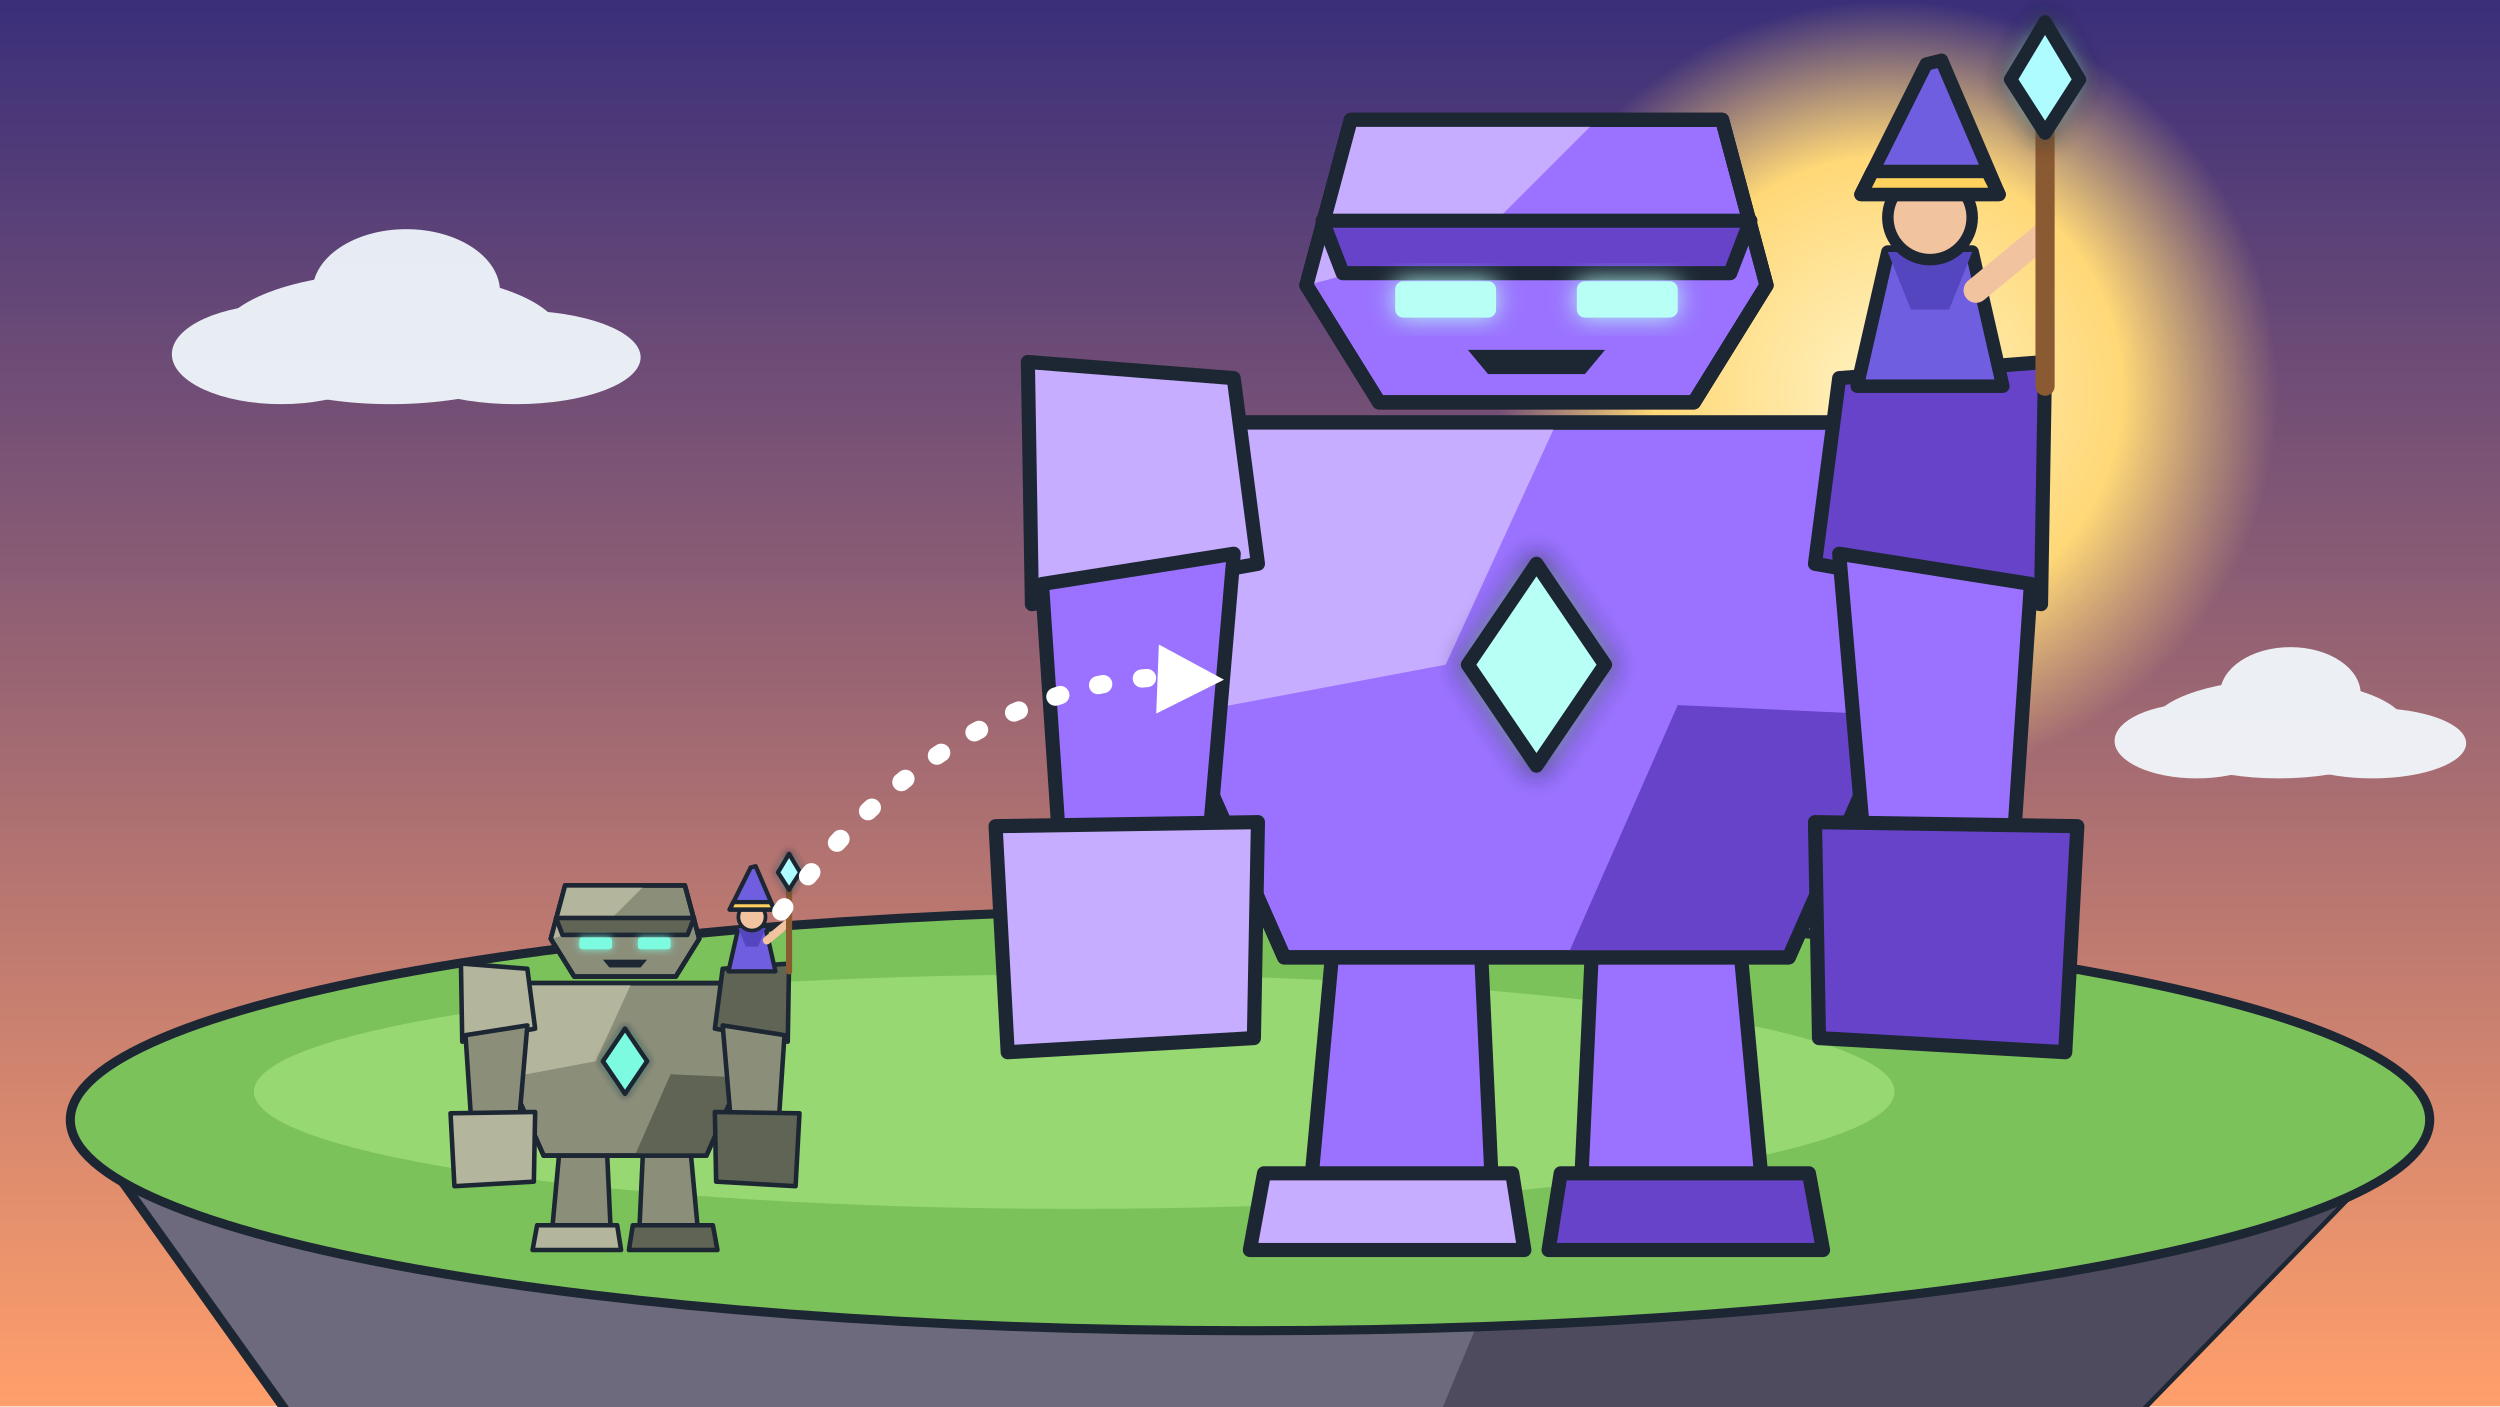
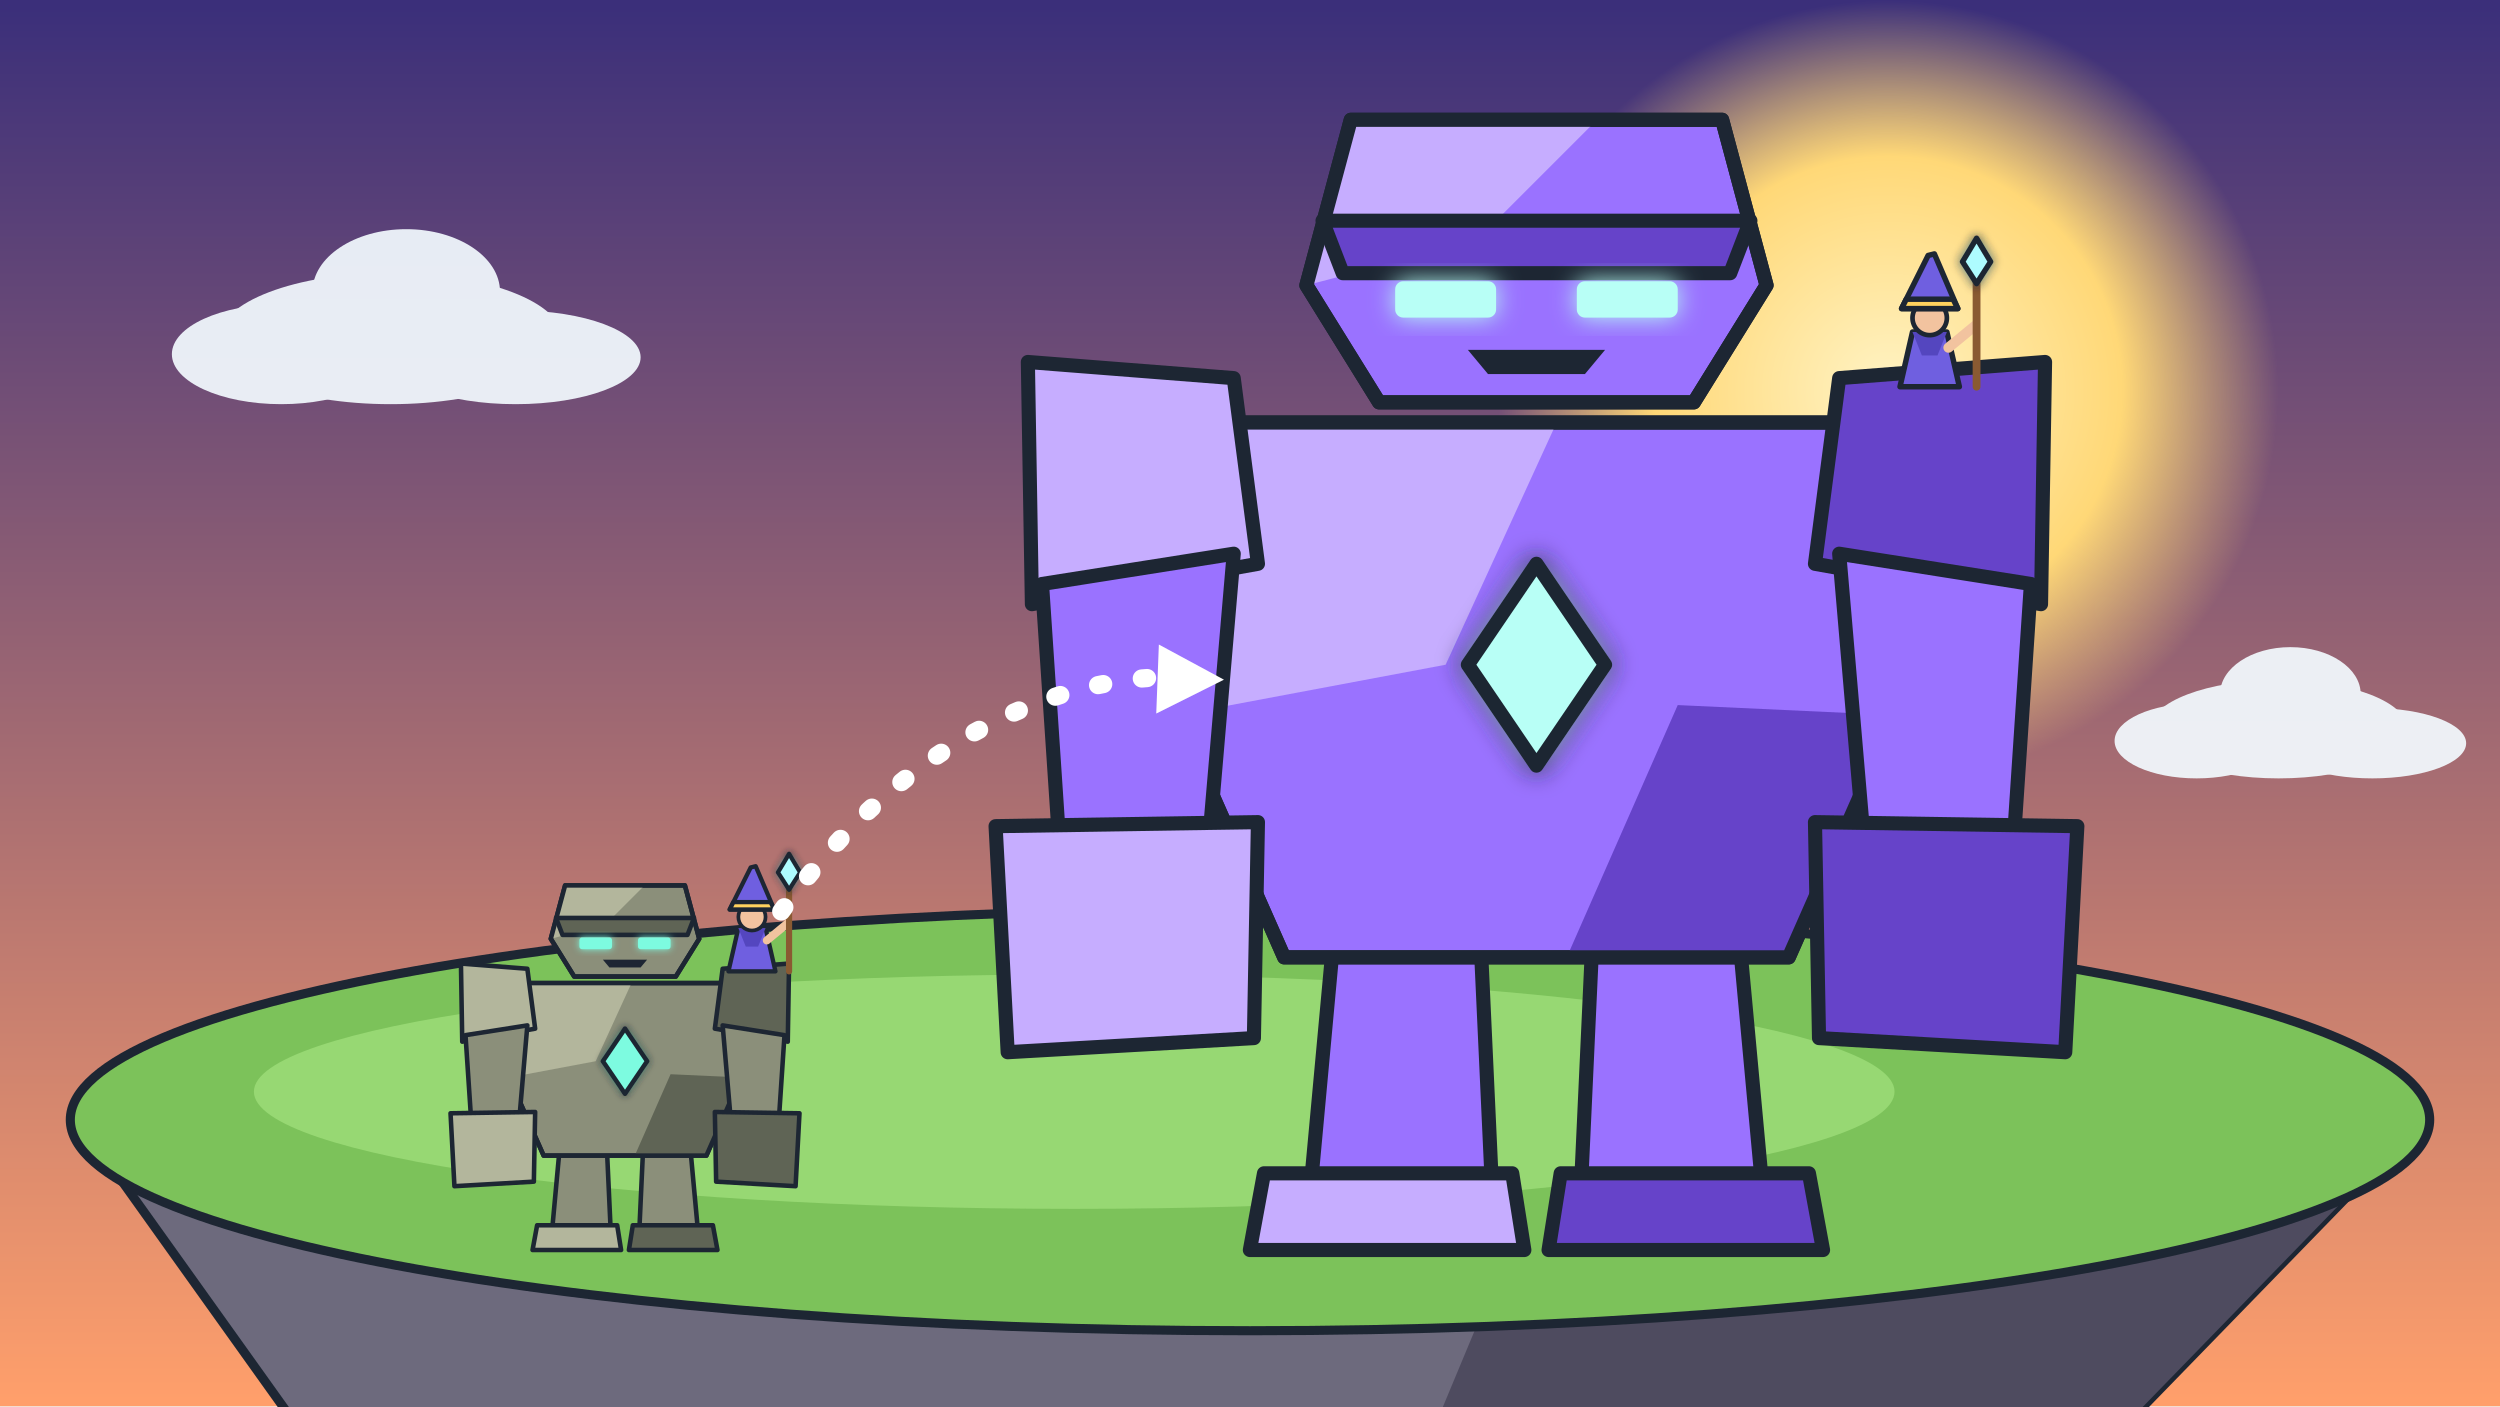
<svg xmlns="http://www.w3.org/2000/svg" width="1920" height="1080" viewBox="0 0 1920 1080">
  <defs>
    <linearGradient id="sky" x1="0" y1="0" x2="0" y2="1">
      <stop offset="0" stop-color="#3b2f7a" />
      <stop offset="1" stop-color="#ff9f6b" />
    </linearGradient>
    <radialGradient id="sun">
      <stop offset="0" stop-color="#fff3c4" />
      <stop offset="0.6" stop-color="#ffd877" />
      <stop offset="1" stop-color="#ffd877" stop-opacity="0" />
    </radialGradient>
    <filter id="glow" x="-50%" y="-50%" width="200%" height="200%">
      <feGaussianBlur stdDeviation="6" result="b" />
      <feMerge>
        <feMergeNode in="b" />
        <feMergeNode in="SourceGraphic" />
      </feMerge>
    </filter>
  </defs>
  <rect width="100%" height="100%" fill="url(#sky)" />
  <circle cx="1450" cy="300" r="300" fill="url(#sun)" />
  <g transform="translate(300 260) scale(1.2)" fill="#f3fbff" opacity="0.92">
    <ellipse cx="0" cy="0" rx="110" ry="42" />
    <ellipse cx="-70" cy="10" rx="70" ry="32" />
    <ellipse cx="80" cy="12" rx="80" ry="30" />
    <ellipse cx="10" cy="-30" rx="60" ry="40" />
  </g>
  <g transform="translate(1750 560) scale(0.9)" fill="#f3fbff" opacity="0.92">
    <ellipse cx="0" cy="0" rx="110" ry="42" />
    <ellipse cx="-70" cy="10" rx="70" ry="32" />
    <ellipse cx="80" cy="12" rx="80" ry="30" />
    <ellipse cx="10" cy="-30" rx="60" ry="40" />
  </g>
  <polygon points="60.0,860 420.0,1364.0 825.0,1760.0 1230.0,1508.0 1860.0,860" fill="#6d6a7d" stroke="#1d2633" stroke-width="7" stroke-linejoin="round" />
  <polygon points="825.0,1760.0 1230.0,1508.0 1860.0,860 1140.0,1004.0" fill="#4e4b5f" />
  <ellipse cx="960" cy="860" rx="906.0" ry="162.0" fill="#7cc25a" stroke="#1d2633" stroke-width="7" />
  <ellipse cx="825.0" cy="838.4" rx="630.0" ry="90.0" fill="#97d873" />
  <g transform="translate(1180 960) scale(1.55)">
    <polygon points="-100,-160 -28,-160 -22,-30 -112,-30" fill="#9a72ff" stroke="#1d2633" stroke-width="7" stroke-linejoin="round" />
    <polygon points="-135,-38 -12,-38 -6,0 -142,0" fill="#c6adff" stroke="#1d2633" stroke-width="7" stroke-linejoin="round" />
    <polygon points="100,-160 28,-160 22,-30 112,-30" fill="#9a72ff" stroke="#1d2633" stroke-width="7" stroke-linejoin="round" />
    <polygon points="135,-38 12,-38 6,0 142,0" fill="#6643c9" stroke="#1d2633" stroke-width="7" stroke-linejoin="round" />
    <polygon points="-155,-410 155,-410 178,-265 125,-145 -125,-145 -178,-265" fill="#9a72ff" stroke="#1d2633" stroke-width="7" stroke-linejoin="round" />
    <polygon points="-155,-410 10,-410 -45,-290 -178,-265" fill="#c6adff" />
    <polygon points="178,-265 125,-145 15,-145 70,-270" fill="#6643c9" />
    <polygon points="-155,-410 155,-410 178,-265 125,-145 -125,-145 -178,-265" fill="none" stroke="#1d2633" stroke-width="7" stroke-linejoin="round" />
    <g filter="url(#glow)">
      <polygon points="0,-340 34,-290 0,-240 -34,-290" fill="#b8fff6" stroke="#1d2633" stroke-width="7" stroke-linejoin="round" />
    </g>
    <polygon points="-252,-440 -150,-432 -138,-340 -250,-320" fill="#c6adff" stroke="#1d2633" stroke-width="7" stroke-linejoin="round" />
    <polygon points="-245,-330 -150,-345 -162,-205 -236,-195" fill="#9a72ff" stroke="#1d2633" stroke-width="7" stroke-linejoin="round" />
    <polygon points="-268,-210 -138,-212 -140,-105 -262,-98" fill="#c6adff" stroke="#1d2633" stroke-width="7" stroke-linejoin="round" />
    <polygon points="252,-440 150,-432 138,-340 250,-320" fill="#6643c9" stroke="#1d2633" stroke-width="7" stroke-linejoin="round" />
    <polygon points="245,-330 150,-345 162,-205 236,-195" fill="#9a72ff" stroke="#1d2633" stroke-width="7" stroke-linejoin="round" />
    <polygon points="268,-210 138,-212 140,-105 262,-98" fill="#6643c9" stroke="#1d2633" stroke-width="7" stroke-linejoin="round" />
    <polygon points="-92,-560 92,-560 114,-478 78,-420 -78,-420 -114,-478" fill="#9a72ff" stroke="#1d2633" stroke-width="7" stroke-linejoin="round" />
    <polygon points="-92,-560 30,-560 -30,-500 -114,-478" fill="#c6adff" />
    <polygon points="-92,-560 92,-560 114,-478 78,-420 -78,-420 -114,-478" fill="none" stroke="#1d2633" stroke-width="7" stroke-linejoin="round" />
    <polygon points="-106,-510 106,-510 96,-484 -96,-484" fill="#6643c9" stroke="#1d2633" stroke-width="7" stroke-linejoin="round" />
    <g filter="url(#glow)">
      <rect x="-70" y="-480" width="50" height="18" rx="4" fill="#b8fff6" />
      <rect x="20" y="-480" width="50" height="18" rx="4" fill="#b8fff6" />
    </g>
    <polygon points="-34,-446 34,-446 24,-434 -24,-434" fill="#1d2633" />
-     <g transform="translate(195 -428) scale(0.95)">
-       <polygon points="-38,0 38,0 22,-70 -22,-70" fill="#6f5fe0" stroke="#1d2633" stroke-width="7" stroke-linejoin="round" />
-       <polygon points="-22,-70 22,-70 10,-40 -10,-40" fill="#5446bf" />
-       <circle cx="0" cy="-88" r="22" fill="#f2c39f" stroke="#1d2633" stroke-width="6" />
-       <polygon points="-36,-100 36,-100 6,-170 -2,-168" fill="#6f5fe0" stroke="#1d2633" stroke-width="7" stroke-linejoin="round" />
-       <polygon points="-36,-100 36,-100 30,-112 -30,-112" fill="#ffd25e" stroke="#1d2633" stroke-width="7" stroke-linejoin="round" />
-       <path d="M24 -50 L58 -78" stroke="#f2c39f" stroke-width="13" stroke-linecap="round" />
-       <path d="M60 0 V-150" stroke="#8a5a32" stroke-width="10" stroke-linecap="round" />
-       <g filter="url(#glow)">
-         <polygon points="60,-190 78,-160 60,-132 42,-160" fill="#aefcff" stroke="#1d2633" stroke-width="7" stroke-linejoin="round" />
-       </g>
+   </g>
+   <g transform="translate(1482 297) scale(0.6)">
+     <polygon points="-38,0 38,0 22,-70 -22,-70" fill="#6f5fe0" stroke="#1d2633" stroke-width="7" stroke-linejoin="round" />
+     <polygon points="-22,-70 22,-70 10,-40 -10,-40" fill="#5446bf" />
+     <circle cx="0" cy="-88" r="22" fill="#f2c39f" stroke="#1d2633" stroke-width="6" />
+     <polygon points="-36,-100 36,-100 6,-170 -2,-168" fill="#6f5fe0" stroke="#1d2633" stroke-width="7" stroke-linejoin="round" />
+     <polygon points="-36,-100 36,-100 30,-112 -30,-112" fill="#ffd25e" stroke="#1d2633" stroke-width="7" stroke-linejoin="round" />
+     <path d="M24 -50 L58 -78" stroke="#f2c39f" stroke-width="13" stroke-linecap="round" />
+     <path d="M60 0 V-150" stroke="#8a5a32" stroke-width="10" stroke-linecap="round" />
+     <g filter="url(#glow)">
+       <polygon points="60,-190 78,-160 60,-132 42,-160" fill="#aefcff" stroke="#1d2633" stroke-width="7" stroke-linejoin="round" />
    </g>
  </g>
  <g transform="translate(480 960) scale(0.5)">
    <polygon points="-100,-160 -28,-160 -22,-30 -112,-30" fill="#8b8f7a" stroke="#1d2633" stroke-width="7" stroke-linejoin="round" />
    <polygon points="-135,-38 -12,-38 -6,0 -142,0" fill="#b3b69c" stroke="#1d2633" stroke-width="7" stroke-linejoin="round" />
    <polygon points="100,-160 28,-160 22,-30 112,-30" fill="#8b8f7a" stroke="#1d2633" stroke-width="7" stroke-linejoin="round" />
    <polygon points="135,-38 12,-38 6,0 142,0" fill="#5f6455" stroke="#1d2633" stroke-width="7" stroke-linejoin="round" />
    <polygon points="-155,-410 155,-410 178,-265 125,-145 -125,-145 -178,-265" fill="#8b8f7a" stroke="#1d2633" stroke-width="7" stroke-linejoin="round" />
    <polygon points="-155,-410 10,-410 -45,-290 -178,-265" fill="#b3b69c" />
    <polygon points="178,-265 125,-145 15,-145 70,-270" fill="#5f6455" />
    <polygon points="-155,-410 155,-410 178,-265 125,-145 -125,-145 -178,-265" fill="none" stroke="#1d2633" stroke-width="7" stroke-linejoin="round" />
    <g filter="url(#glow)">
      <polygon points="0,-340 34,-290 0,-240 -34,-290" fill="#7dfbe0" stroke="#1d2633" stroke-width="7" stroke-linejoin="round" />
    </g>
    <polygon points="-252,-440 -150,-432 -138,-340 -250,-320" fill="#b3b69c" stroke="#1d2633" stroke-width="7" stroke-linejoin="round" />
    <polygon points="-245,-330 -150,-345 -162,-205 -236,-195" fill="#8b8f7a" stroke="#1d2633" stroke-width="7" stroke-linejoin="round" />
    <polygon points="-268,-210 -138,-212 -140,-105 -262,-98" fill="#b3b69c" stroke="#1d2633" stroke-width="7" stroke-linejoin="round" />
    <polygon points="252,-440 150,-432 138,-340 250,-320" fill="#5f6455" stroke="#1d2633" stroke-width="7" stroke-linejoin="round" />
    <polygon points="245,-330 150,-345 162,-205 236,-195" fill="#8b8f7a" stroke="#1d2633" stroke-width="7" stroke-linejoin="round" />
    <polygon points="268,-210 138,-212 140,-105 262,-98" fill="#5f6455" stroke="#1d2633" stroke-width="7" stroke-linejoin="round" />
    <polygon points="-92,-560 92,-560 114,-478 78,-420 -78,-420 -114,-478" fill="#8b8f7a" stroke="#1d2633" stroke-width="7" stroke-linejoin="round" />
    <polygon points="-92,-560 30,-560 -30,-500 -114,-478" fill="#b3b69c" />
    <polygon points="-92,-560 92,-560 114,-478 78,-420 -78,-420 -114,-478" fill="none" stroke="#1d2633" stroke-width="7" stroke-linejoin="round" />
    <polygon points="-106,-510 106,-510 96,-484 -96,-484" fill="#5f6455" stroke="#1d2633" stroke-width="7" stroke-linejoin="round" />
    <g filter="url(#glow)">
      <rect x="-70" y="-480" width="50" height="18" rx="4" fill="#7dfbe0" />
      <rect x="20" y="-480" width="50" height="18" rx="4" fill="#7dfbe0" />
    </g>
    <polygon points="-34,-446 34,-446 24,-434 -24,-434" fill="#1d2633" />
    <g transform="translate(195 -428) scale(0.95)">
      <polygon points="-38,0 38,0 22,-70 -22,-70" fill="#6f5fe0" stroke="#1d2633" stroke-width="7" stroke-linejoin="round" />
      <polygon points="-22,-70 22,-70 10,-40 -10,-40" fill="#5446bf" />
      <circle cx="0" cy="-88" r="22" fill="#f2c39f" stroke="#1d2633" stroke-width="6" />
      <polygon points="-36,-100 36,-100 6,-170 -2,-168" fill="#6f5fe0" stroke="#1d2633" stroke-width="7" stroke-linejoin="round" />
      <polygon points="-36,-100 36,-100 30,-112 -30,-112" fill="#ffd25e" stroke="#1d2633" stroke-width="7" stroke-linejoin="round" />
      <path d="M24 -50 L58 -78" stroke="#f2c39f" stroke-width="13" stroke-linecap="round" />
      <path d="M60 0 V-150" stroke="#8a5a32" stroke-width="10" stroke-linecap="round" />
      <g filter="url(#glow)">
        <polygon points="60,-190 78,-160 60,-132 42,-160" fill="#aefcff" stroke="#1d2633" stroke-width="7" stroke-linejoin="round" />
      </g>
    </g>
  </g>
  <path d="M600 700 C 700 560, 820 520, 900 520" fill="none" stroke="#ffffff" stroke-width="14" stroke-linecap="round" stroke-dasharray="4 30" />
  <polygon points="890,495 940,522 888,548" fill="#ffffff" />
</svg>
